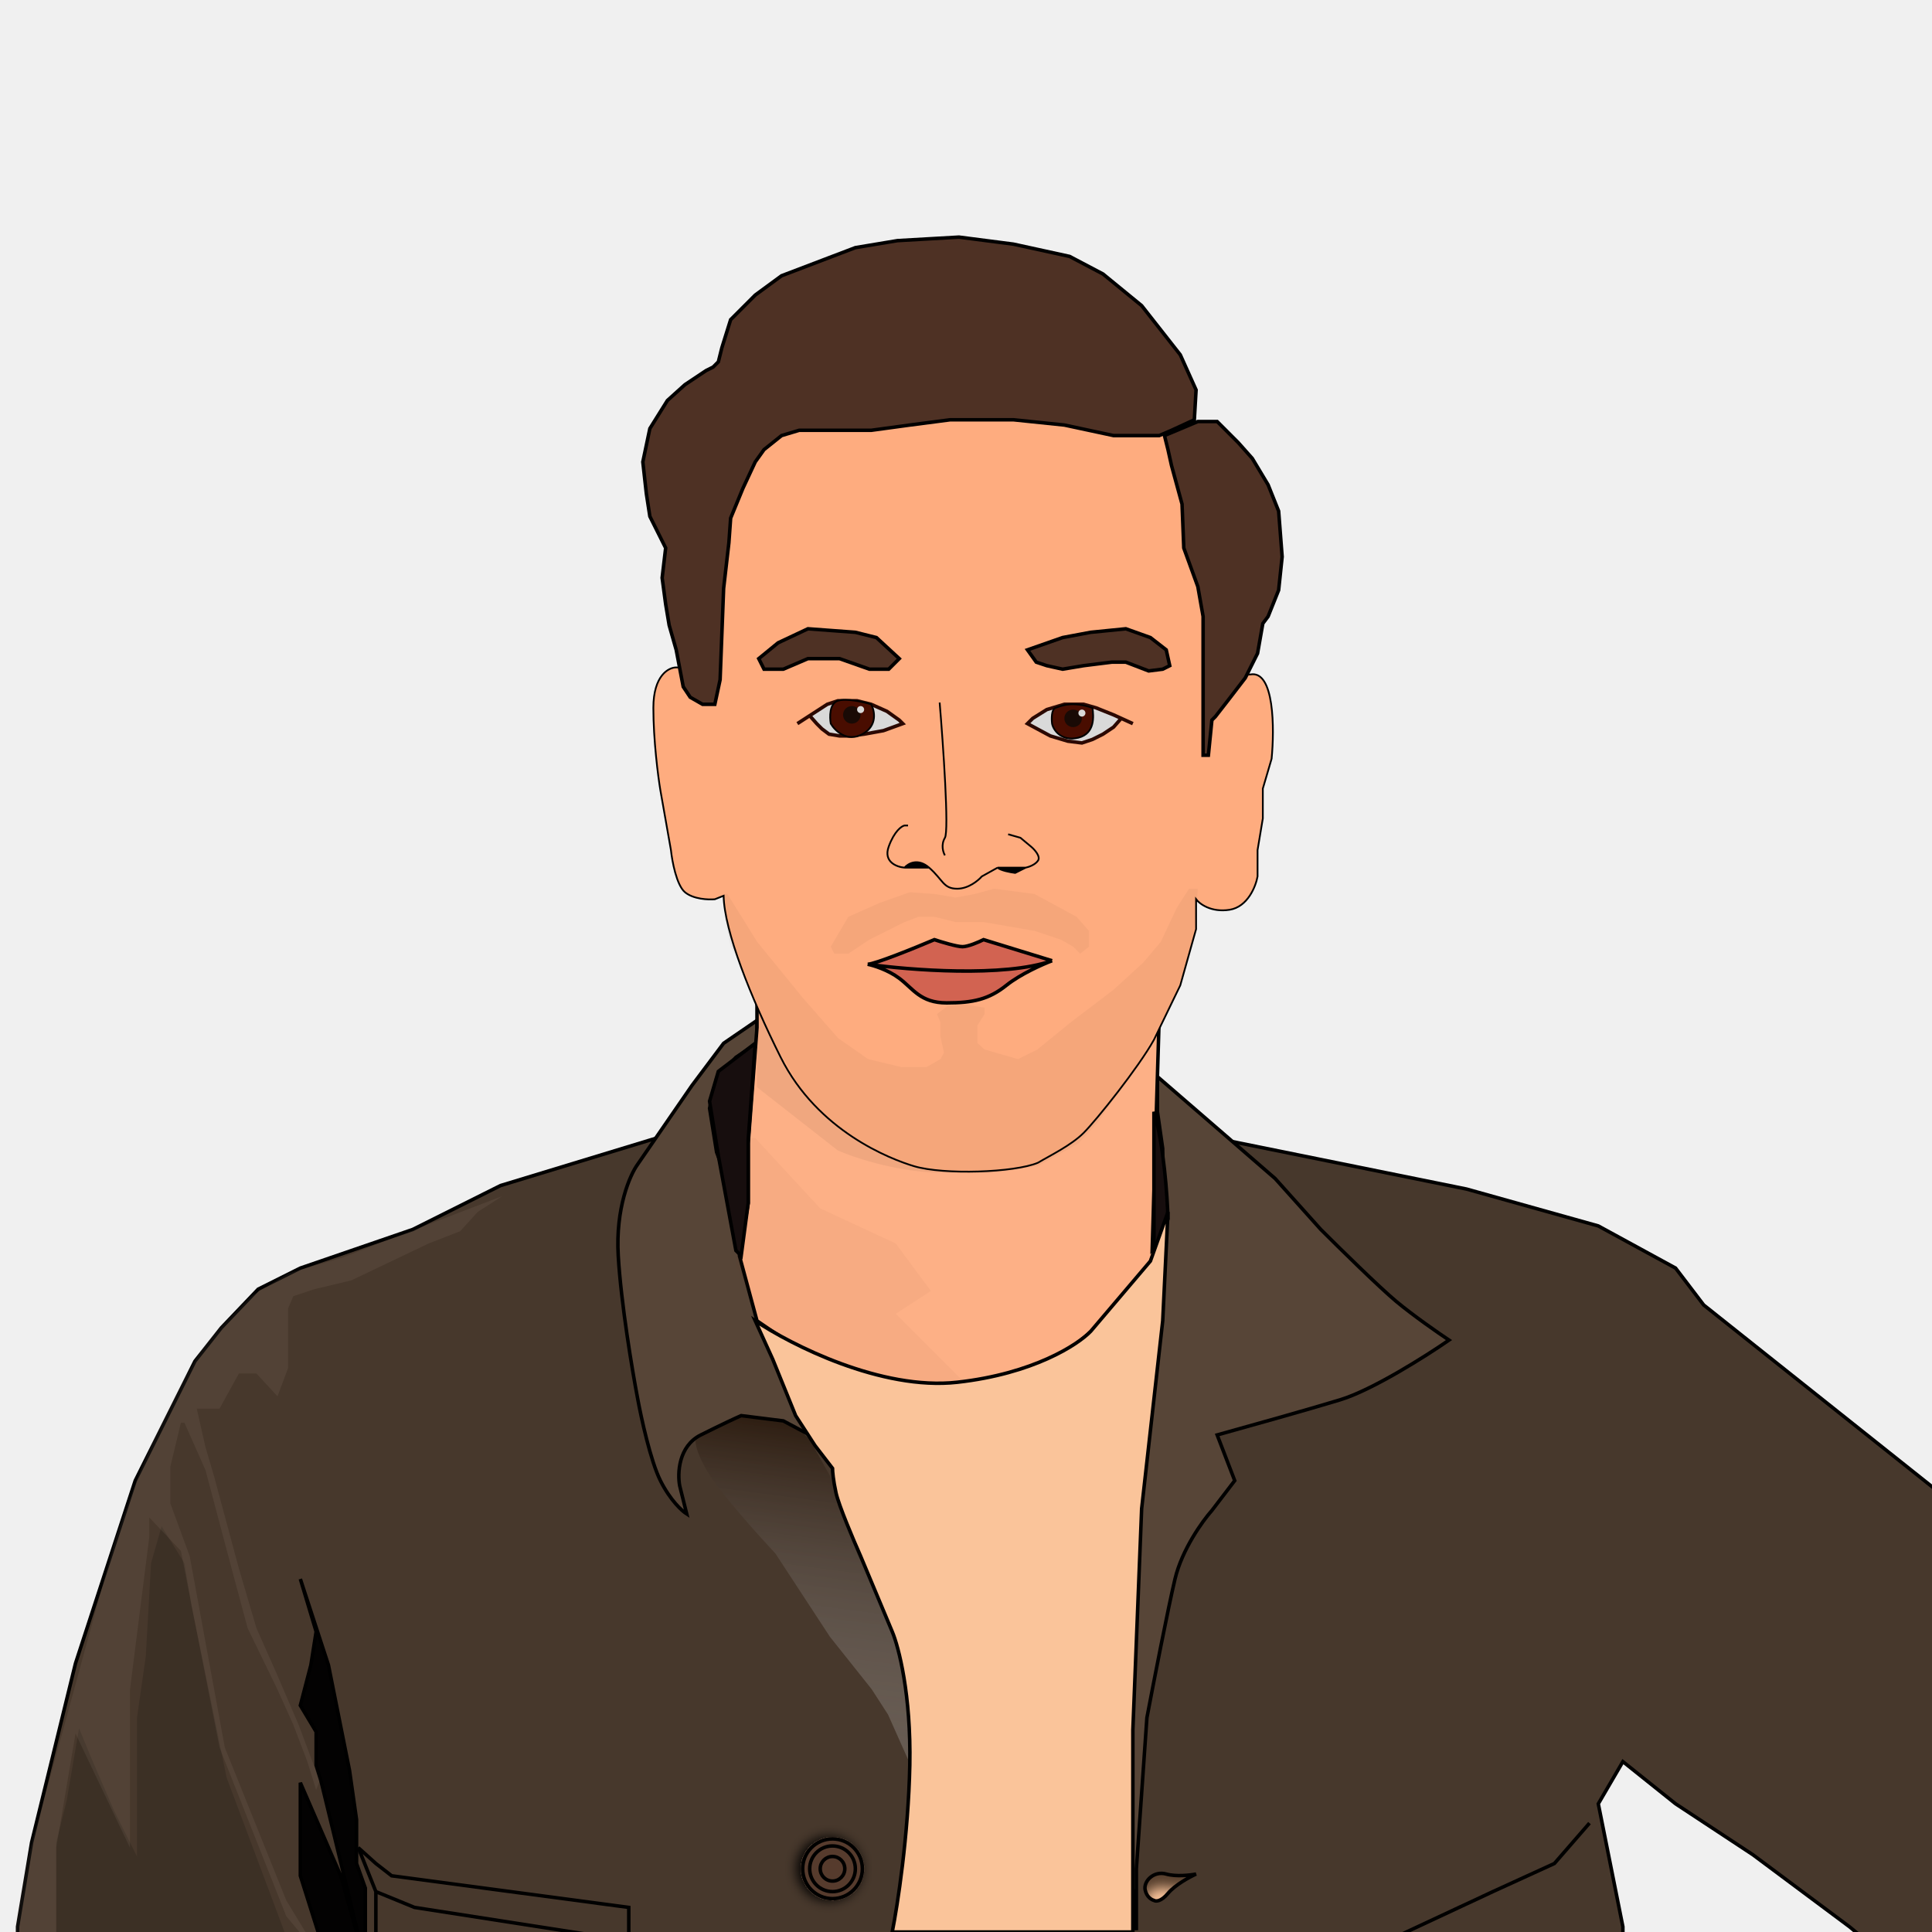
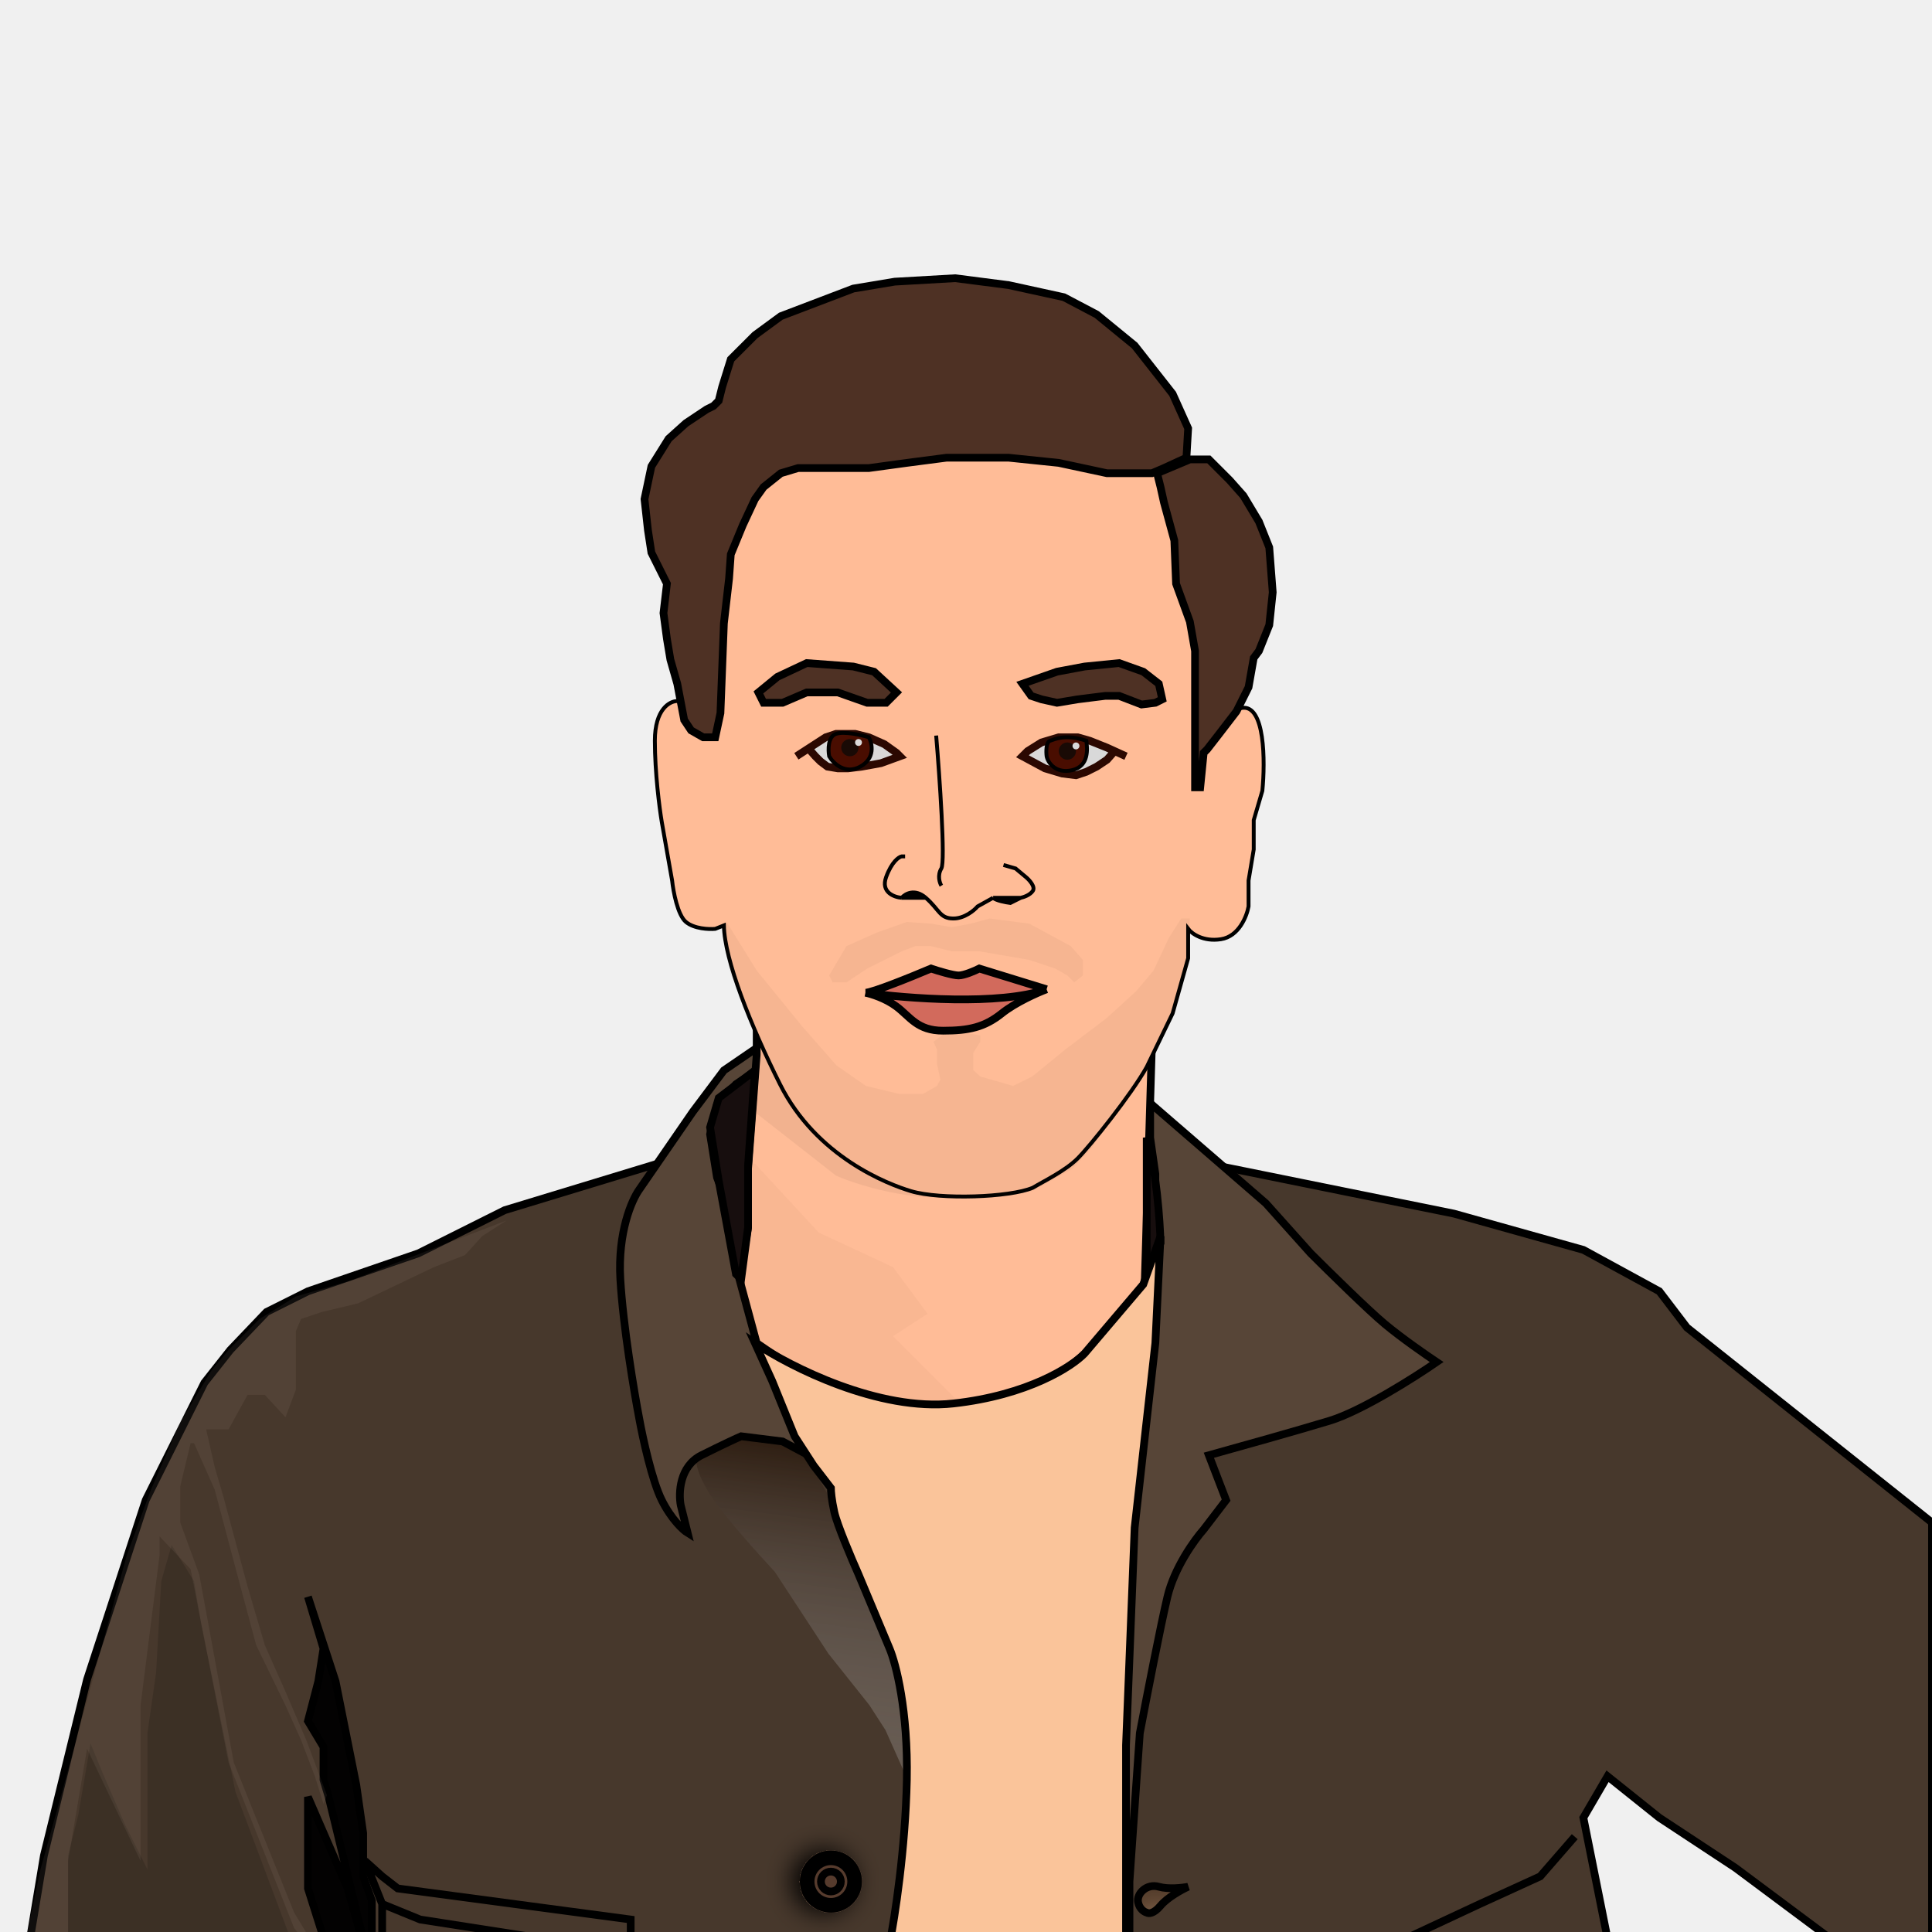
- <svg xmlns="http://www.w3.org/2000/svg" width="550" height="550" viewBox="0 0 550 550" fill="none">
+ <svg xmlns="http://www.w3.org/2000/svg" width="250" height="250" viewBox="0 0 250 250" fill="none">
  <g clip-path="url(#clip0_1_2)">
-     <path d="M417.5 338.5L341 323V333.5L337.5 375L319.5 433.5V548.5L326 573L462 558.5V548.5L455 513.5L462 501.5L477 513.5L499 528L526.5 548.5L556 573V428L485 371.5L477 361L455 349L417.5 338.5Z" fill="#47382C" stroke="black" />
-     <path d="M142.5 337.5L188.5 323.5V339.5L217 397L244 414L259.5 454.5L263.5 513.5L254.5 548.5V554L221 558H109.5H5V548.5L9 524.5L21.5 473.5L38.5 421.5L55.5 387.5L63 378L73.5 367L85.5 361L117.5 350L142.5 337.5Z" fill="#47382C" stroke="black" />
-     <path d="M395 552.5L425 538.5L442.5 530.5L452.5 519M107 538.5L118 543L179 552.5V543L111.5 534L107 530.5L102 526L107 538.5ZM107 538.5V552.5" stroke="black" />
-     <path d="M198.027 409.842V405.208L209.911 398L220.762 400.059L230.5 409.842L236.264 420.139L244 442.277L252.799 461L259 482.95V502L252.799 488.099L248.149 480.891L236.264 465.96L220.762 442.277C216.112 437.3 205.881 425.905 202.16 420.139C198.44 414.372 197.854 410.871 198.027 409.842Z" fill="url(#paint0_linear_1_2)" />
-     <path d="M206 297L215.5 290.5V297L209.5 301L204 307L202 315.5L204 328L209.5 342.5L221 377.5L234.5 408.5H230.5L223 404.5L211 403C209.833 403.5 205.9 405.3 199.5 408.5C193.1 411.7 192.833 419.5 193.5 423L195.5 431C194.167 430.167 190.8 427.1 188 421.5C185.2 415.9 182.5 403.5 181.5 398C180 390.167 176.8 371.1 176 357.5C175.2 343.9 179.333 334.5 181.5 331.5L197 309L206 297Z" fill="#574537" stroke="black" />
-     <path d="M348 322.5L329.5 306.5V316.5L331 327V348.5L326.5 362.5L320 387.5L318.5 492.5L323.5 549.5V532L326.5 489C328.333 479.333 332.5 457.9 334.5 449.5C336.5 441.1 342.333 433 345 430L351.5 421.5L346.5 408.5C354.333 406.333 372.3 401.3 381.5 398.5C390.7 395.7 406 386 412.5 381.5C409.5 379.5 402.3 374.5 397.5 370.5C392.7 366.5 381.167 355.167 376 350L363 335.5L348 322.5Z" fill="#574537" stroke="black" />
-     <path d="M213 325.5L215.5 292.5V283L217.5 286L224.5 289.5L258 314.5L330 289.5L328 356C328.667 355.5 329.1 357.9 323.5 365.5C317.9 373.1 302 388.5 291.5 391C286.833 392.833 272.7 395.1 255.5 393.5C238.485 391.917 222.351 380.745 215.714 376.148L215.5 376L210.5 357.5L213 342.5V325.5Z" fill="#FDB086" stroke="black" />
-     <path d="M233.5 344L215 324H209.5V360.5L225 394H275L255 374L265 367.5L255 354L233.5 344Z" fill="#6C422B" fill-opacity="0.04" />
-     <path d="M209.5 356L204.5 329L202 313.5L204.5 305L215 297L213 324.5V342.5L211 357.5L209.5 356Z" fill="#170E0E" />
-     <path d="M328.5 357.5V316.5C331.3 325.7 332.333 340.667 332.5 347L328.5 357.5Z" fill="#170E0E" />
-     <path d="M209.5 356L204.5 329L202 313.5L204.5 305L215 297L213 324.5V342.5L211 357.5L209.5 356Z" stroke="black" />
-     <path d="M328.5 357.5V316.5C331.3 325.7 332.333 340.667 332.5 347L328.5 357.5Z" stroke="black" />
-     <path d="M272.5 393.5C250.9 395.9 225.167 382.833 215 376L220 387L226.5 403L232 411.5L237 418C237 418.833 237.2 421.4 238 425C238.8 428.6 243 438.5 245 443L254 464.5C255.833 468.833 259.4 482.5 259 502.5C258.6 522.5 255.5 542.5 254 550H322.5V548.5V492.5L325 429.5L331 376L332.5 345L327.5 359L310.5 379C306.833 382.833 294.1 391.1 272.5 393.5Z" fill="#FAC49A" stroke="black" />
-     <path d="M238.5 327.5L215.5 309.5V284.5L245 309.5C263.167 315.5 295.7 328.5 280.5 332.5C265.3 336.5 246.167 330.833 238.5 327.5Z" fill="#2E2018" fill-opacity="0.06" />
-     <path d="M186 201.5C186 192.3 190.333 190 192.5 190H196.5L198.5 182.5L206 129.5L223.5 114L272 106.5L331.5 109L350 162.5C349.167 172.833 349.2 193.2 356 192C362.8 190.8 362.833 207.5 362 216L359.5 224.5V233L358 242V249.5C357.5 252.333 355.2 258.2 350 259C344.8 259.8 341.5 257.333 340.5 256V264.5L336 280.5L328.5 296C324.167 303.833 312.1 318.9 308.5 322.5C304.9 326.1 298.833 329 295.5 331C288.833 333.833 268.66 334.5 260.251 332C253.5 329.993 232.763 322.024 222.251 301C213.751 284 206.167 265 206 255L203.5 256C201.667 256.167 197.4 256 195 254C192.6 252 191.333 245.167 191 242L188 225C187.333 221 186 210.7 186 201.5Z" fill="#FEAC7F" stroke="black" stroke-width="0.5" />
-     <path d="M206 167.5L205 193.5L203.5 200.5H200L196.5 198.5L194.5 195.5L192.5 185L190.5 178L189.5 172L188.5 164.5L189.5 156L188 153L185 147L184 140.5L183 131.5L185 122L190 114L195 109.5L201 105.5L203 104.5L204.5 103L205.5 99L208 91L215 84L222.5 78.5L243.5 70.5L255.5 68.5L273 67.5L288.5 69.5L304.5 73L314 78L325 87L336 101L340.5 111L340 119.5L333.5 122.5L330 124H317L303 121L288.5 119.5H270.5L259 121L248 122.5H240H227.5L222.5 124L217.5 128L215 131.5L211.5 139L208 147.5L207.5 154.5L206 167.5Z" fill="#4E3124" />
-     <path d="M346.5 120H341L331.5 124L332.5 128L333.5 132.5L336.5 143.5L337 156L341 167L342.5 175.5V192.5V215H344L345 205L346 204L349.5 199.5L354.5 193L358 186L359.5 177.5L361 175.5L364 168L365 158.5L364 145.5L361 138L356.5 130.5L352.5 126L346.5 120Z" fill="#4E3124" />
-     <path d="M206 167.5L205 193.5L203.5 200.5H200L196.5 198.5L194.5 195.5L192.5 185L190.5 178L189.5 172L188.5 164.5L189.5 156L188 153L185 147L184 140.5L183 131.5L185 122L190 114L195 109.5L201 105.5L203 104.5L204.5 103L205.5 99L208 91L215 84L222.5 78.5L243.5 70.5L255.5 68.5L273 67.5L288.5 69.5L304.5 73L314 78L325 87L336 101L340.5 111L340 119.5L333.5 122.5L330 124H317L303 121L288.5 119.5H270.5L259 121L248 122.5H240H227.5L222.5 124L217.5 128L215 131.5L211.5 139L208 147.5L207.5 154.5L206 167.5Z" stroke="black" />
-     <path d="M346.5 120H341L331.5 124L332.5 128L333.5 132.5L336.5 143.5L337 156L341 167L342.5 175.5V192.5V215H344L345 205L346 204L349.5 199.5L354.5 193L358 186L359.5 177.5L361 175.5L364 168L365 158.5L364 145.5L361 138L356.5 130.5L352.5 126L346.5 120Z" stroke="black" />
-     <path d="M249.5 181.5L256 187.5L253 190.5H247.5L239 187.5H230L223 190.5H217.5L216 187.5L221.5 183L230 179L243.5 180L249.5 181.5Z" fill="#4E3124" />
-     <path d="M302.5 181.5L292.5 185L295 188.5L298 189.5L302.5 190.5L308.5 189.5L316.5 188.5H320.5L327 191L331 190.5L333 189.5L332 185L327.5 181.5L320.5 179L310.5 180L302.5 181.5Z" fill="#4E3124" />
-     <path d="M249.5 181.5L256 187.5L253 190.5H247.5L239 187.5H230L223 190.5H217.5L216 187.5L221.5 183L230 179L243.5 180L249.5 181.5Z" stroke="black" />
-     <path d="M302.5 181.5L292.5 185L295 188.5L298 189.5L302.5 190.5L308.5 189.5L316.5 188.5H320.5L327 191L331 190.5L333 189.5L332 185L327.5 181.5L320.5 179L310.5 180L302.5 181.5Z" stroke="black" />
-     <path d="M238.5 199.5L235.5 200.5L230.5 203.735L232.5 206L234 207.5L236 209L239 209.5H242L246 209L251.5 208L257 206L256 205L252.5 202.5L248 200.5L244 199.5H238.5Z" fill="#D9D9D9" />
-     <path d="M312 201.5L317 203.5L319.2 204.5L317 207L314 209L311 210.5L308 211.5L304 211L299 209.5L292.5 206L294 204.5L298 202L303 200.5H308.5L312 201.5Z" fill="#D9D9D9" />
-     <path d="M227 206L230.5 203.735M230.5 203.735L235.5 200.5L238.5 199.5H244L248 200.5L252.5 202.5L256 205L257 206L251.5 208L246 209L242 209.5H239L236 209L234 207.5L232.5 206L230.5 203.735ZM322.5 206L319.2 204.5M319.2 204.5L317 203.5L312 201.5L308.5 200.5H303L298 202L294 204.5L292.5 206L299 209.5L304 211L308 211.5L311 210.5L314 209L317 207L319.2 204.5Z" stroke="#2B0801" />
-     <path d="M245.5 209C249.9 206.6 249 202.333 248 200.5C245.833 199.833 240.9 198.7 238.5 199.5C236.1 200.3 236.167 204.167 236.5 206C237.667 208 241.1 211.4 245.5 209Z" fill="#490D00" />
-     <path d="M307 210C311.8 208.8 311.333 203.833 311 201.5C305 199.5 302 201 300.5 201.5C299.3 201.9 299.333 204.667 299.5 206C299.833 207.833 302.2 211.2 307 210Z" fill="#490D00" />
-     <path d="M245.5 209C249.9 206.6 249 202.333 248 200.5C245.833 199.833 240.9 198.7 238.5 199.5C236.1 200.3 236.167 204.167 236.5 206C237.667 208 241.1 211.4 245.5 209Z" stroke="black" stroke-width="0.5" />
-     <path d="M307 210C311.8 208.8 311.333 203.833 311 201.5C305 199.5 302 201 300.5 201.5C299.3 201.9 299.333 204.667 299.5 206C299.833 207.833 302.2 211.2 307 210Z" stroke="black" stroke-width="0.5" />
-     <circle cx="242.5" cy="203.5" r="2.5" fill="#190A05" />
-     <circle cx="305.5" cy="204.5" r="2.5" fill="#190A05" />
-     <circle cx="245" cy="202" r="1" fill="#D9D9D9" />
-     <circle cx="308" cy="203" r="1" fill="#D9D9D9" />
-     <path d="M257.5 247C258.5 245.833 261.3 244.2 264.5 247C268.5 250.5 268.5 253 272.5 253C275.7 253 278.5 250.667 279.5 249.5L284 247H289H292L289 248.5C287.667 248.333 284.8 247.8 284 247L279.5 249.5C278.5 250.667 275.7 253 272.5 253C268.5 253 268.5 250.5 264.5 247H257.5Z" fill="black" />
-     <path d="M257.5 247C258.5 245.833 261.3 244.2 264.5 247M257.5 247C259.333 247 263.3 247 264.5 247M257.5 247C255.333 246.833 251.4 245.4 253 241C254.6 236.6 256.667 235.167 257.5 235H258.5M264.5 247C268.5 250.5 268.5 253 272.5 253C275.7 253 278.5 250.667 279.5 249.5L284 247M284 247H289H292M284 247C284.8 247.8 287.667 248.333 289 248.5L292 247M292 247C292.833 246.833 294.7 246.2 295.5 245C296.3 243.8 294.5 241.833 293.5 241L290.5 238.5L287 237.5M267.5 200C268.5 212 270.2 236.5 269 238.5C267.8 240.5 268.5 242.667 269 243.5" stroke="black" stroke-width="0.5" />
-     <path d="M256 278.5C252.8 276.1 248.667 274.833 247 274.5C249 274.5 260.5 269.833 266 267.5C268 268.167 272.4 269.5 274 269.5C275.6 269.5 278.667 268.167 280 267.5L286.5 269.5L299.5 273.5C296.833 274.5 290.5 277.3 286.5 280.5C281.5 284.5 277 285.5 269.5 285.5C262 285.5 260 281.5 256 278.5Z" fill="#AA2329" fill-opacity="0.53" />
-     <path d="M247 274.5C248.667 274.833 252.8 276.1 256 278.5C260 281.5 262 285.5 269.5 285.5C277 285.5 281.5 284.5 286.5 280.5C290.5 277.3 296.833 274.5 299.5 273.5M247 274.5C249 274.5 260.5 269.833 266 267.5C268 268.167 272.4 269.5 274 269.5C275.6 269.5 278.667 268.167 280 267.5L286.5 269.5L299.5 273.5M247 274.5C258.833 276.167 285.9 278.3 299.5 273.5" stroke="black" />
-     <path d="M272 262.5L266 261H261.5L257.5 262.5L252.5 265L247.5 267.5L241.5 271.5H237.5L236.5 269.5L241.5 261L250.5 257L259 254L266 254.5L272 255.5L277.5 254.5L283 253L294.5 254.5L306.5 261L310 265V269.5L307.5 271.5L305.5 269.5L302 267.5L294.5 265L280 262.5H276H272Z" fill="#4E3124" fill-opacity="0.05" />
-     <path d="M215.535 268.102L207.004 254.373L206 254.831L206.502 262.153L208.007 269.475L211 274.508L214 281.831L219.55 295.559L224.569 303.797L228.584 311L235 317.5L245 325.5L254.178 329.881L262.208 332.627L272.747 334H282.5L295.331 332L307 325.5L312.5 319.5L323.5 303.797L333 286.407L337.989 274.508L339.996 263.983L341 253H338.491L334.978 258.492L330.461 268.102L325.442 274.051L316.911 281.831L304.866 290.983L295.331 298.763L289.81 301.508L280.275 298.763L278.268 296.932V291.898L280.275 288.695V286.864L274.755 285.949L269.736 286.407L266.725 288.695L267.729 290.983V295.102L268.732 299.678L267.729 301.508L263.714 303.797H256.688L247.152 301.508L238.621 295.559L228.584 284.119L215.535 268.102Z" fill="#4E3124" fill-opacity="0.05" />
+     <path d="M188.138 157.043L153.969 150.12V154.81L152.406 173.346L144.366 199.476V250.841L147.269 261.784L208.014 255.307V250.841L204.888 235.208L208.014 229.848L214.714 235.208L224.541 241.684L236.824 250.841L250 261.784V197.019L218.288 171.783L214.714 167.093L204.888 161.733L188.138 157.043Z" fill="#47382C" stroke="black" />
+     <path d="M65.308 156.597L85.854 150.344V157.49L98.584 183.173L110.644 190.766L117.567 208.855L119.354 235.208L115.334 250.841V253.297L100.371 255.084H50.569H3.893V250.841L5.68 240.121L11.263 217.342L18.856 194.116L26.449 178.929L29.799 174.686L34.489 169.773L39.849 167.093L54.142 162.18L65.308 156.597Z" fill="#47382C" stroke="black" />
+     <path d="M178.089 252.627L191.488 246.374L199.305 242.801L203.771 237.665M49.452 246.374L54.365 248.384L81.611 252.627V248.384L51.462 244.364L49.452 242.801L47.219 240.791L49.452 246.374ZM49.452 246.374V252.627" stroke="black" />
+     <path d="M90.109 188.908V186.839L95.418 183.619L100.265 184.539L104.614 188.908L107.189 193.508L110.644 203.396L114.574 211.759L117.344 221.563V230.071L114.574 223.862L112.497 220.643L107.189 213.974L100.265 203.396C98.187 201.173 93.618 196.083 91.956 193.508C90.294 190.932 90.033 189.368 90.109 188.908Z" fill="url(#paint0_linear_1_2)" />
+     <path d="M93.671 138.507L97.914 135.604V138.507L95.234 140.294L92.778 142.974L91.884 146.77L92.778 152.354L95.234 158.83L100.371 174.463L106.401 188.309H104.614L101.264 186.523L95.904 185.853C95.383 186.076 93.626 186.88 90.768 188.309C87.909 189.739 87.79 193.222 88.088 194.786L88.981 198.359C88.385 197.987 86.882 196.617 85.631 194.116C84.38 191.614 83.174 186.076 82.728 183.619C82.058 180.121 80.629 171.604 80.271 165.53C79.914 159.455 81.76 155.257 82.728 153.917L89.651 143.867L93.671 138.507Z" fill="#574537" stroke="black" />
+     <path d="M157.096 149.897L148.833 142.75V147.217L149.503 151.907V161.51L147.493 167.763L144.59 178.929L143.92 225.828L146.153 251.288V243.471L147.493 224.265C148.312 219.947 150.173 210.374 151.066 206.622C151.959 202.87 154.565 199.252 155.756 197.912L158.659 194.116L156.426 188.309C159.925 187.341 167.95 185.093 172.059 183.843C176.168 182.592 183.002 178.259 185.905 176.25C184.565 175.356 181.349 173.123 179.205 171.336C177.061 169.55 171.91 164.488 169.602 162.18L163.796 155.703L157.096 149.897Z" fill="#574537" stroke="black" />
+     <path d="M96.797 151.237L97.914 136.497V132.254L98.807 133.594L101.934 135.157L116.897 146.324L149.056 135.157L148.163 164.86C148.461 164.637 148.654 165.708 146.153 169.103C143.652 172.498 136.55 179.376 131.86 180.493C129.775 181.312 123.463 182.324 115.78 181.609C108.181 180.902 100.974 175.912 98.01 173.859L97.914 173.793L95.681 165.53L96.797 158.83V151.237Z" fill="#FFBC97" stroke="black" />
+     <path d="M105.954 159.5L97.691 150.567H95.234V166.87L102.157 181.833H124.49L115.557 172.9L120.024 169.996L115.557 163.967L105.954 159.5Z" fill="#6C422B" fill-opacity="0.04" />
+     <path d="M95.234 164.86L93.001 152.8L91.884 145.877L93.001 142.08L97.691 138.507L96.797 150.79V158.83L95.904 165.53L95.234 164.86Z" fill="#170E0E" />
+     <path d="M148.386 165.53V147.217C149.637 151.326 150.098 158.011 150.173 160.84L148.386 165.53Z" fill="#170E0E" />
+     <path d="M95.234 164.86L93.001 152.8L91.884 145.877L93.001 142.08L97.691 138.507L96.797 150.79V158.83L95.904 165.53L95.234 164.86Z" stroke="black" />
+     <path d="M148.386 165.53V147.217C149.637 151.326 150.098 158.011 150.173 160.84L148.386 165.53Z" stroke="black" />
+     <path d="M123.373 181.609C113.726 182.681 102.232 176.845 97.691 173.793L99.924 178.706L102.827 185.853L105.284 189.649L107.517 192.552C107.517 192.925 107.607 194.071 107.964 195.679C108.321 197.287 110.197 201.709 111.09 203.719L115.11 213.322C115.929 215.257 117.522 221.362 117.344 230.295C117.165 239.228 115.78 248.161 115.11 251.511H145.706V250.841V225.828L146.823 197.689L149.503 173.793L150.173 159.947L147.939 166.2L140.346 175.133C138.709 176.845 133.021 180.537 123.373 181.609Z" fill="#FAC49A" stroke="black" />
+     <path d="M108.187 152.13L97.914 144.09V132.924L111.09 144.09C119.205 146.77 133.736 152.577 126.947 154.363C120.157 156.15 111.612 153.619 108.187 152.13Z" fill="#2E2018" fill-opacity="0.06" />
+     <path d="M84.738 95.852C84.738 91.743 86.673 90.715 87.641 90.715H89.428L90.321 87.365L93.671 63.693L101.487 56.769L123.15 53.419L149.726 54.536L157.989 78.432C157.617 83.048 157.632 92.144 160.669 91.609C163.706 91.073 163.721 98.532 163.349 102.328L162.232 106.125V109.921L161.562 113.941V117.291C161.339 118.557 160.312 121.177 157.989 121.534C155.667 121.892 154.193 120.79 153.746 120.194V123.991L151.736 131.137L148.386 138.061C146.451 141.559 141.061 148.289 139.453 149.897C137.845 151.505 135.135 152.8 133.646 153.693C130.669 154.959 121.658 155.257 117.902 154.14C114.887 153.244 105.625 149.684 100.929 140.294C97.133 132.701 93.745 124.214 93.671 119.748L92.554 120.194C91.735 120.269 89.83 120.194 88.758 119.301C87.686 118.408 87.12 115.356 86.971 113.941L85.631 106.348C85.333 104.561 84.738 99.961 84.738 95.852Z" fill="#FFBC97" stroke="black" stroke-width="0.5" />
+     <path d="M93.671 80.665L93.224 92.278L92.554 95.405H90.991L89.428 94.512L88.534 93.172L87.641 88.482L86.748 85.355L86.301 82.675L85.854 79.326L86.301 75.529L85.631 74.189L84.291 71.509L83.844 68.606L83.398 64.586L84.291 60.343L86.524 56.769L88.758 54.76L91.438 52.973L92.331 52.526L93.001 51.856L93.448 50.07L94.564 46.496L97.691 43.37L101.041 40.913L110.42 37.34L115.78 36.447L123.597 36L130.52 36.893L137.666 38.457L141.91 40.69L146.823 44.71L151.736 50.963L153.746 55.429L153.523 59.226L150.619 60.566L149.056 61.236H143.25L136.996 59.896L130.52 59.226H122.48L117.344 59.896L112.43 60.566H108.857H103.274L101.041 61.236L98.807 63.023L97.691 64.586L96.127 67.936L94.564 71.732L94.341 74.859L93.671 80.665Z" fill="#4E3124" />
+     <path d="M156.426 59.449H153.969L149.726 61.236L150.173 63.023L150.619 65.032L151.959 69.946L152.183 75.529L153.969 80.442L154.639 84.239V91.832V101.882H155.309L155.756 97.415L156.203 96.968L157.766 94.958L159.999 92.055L161.562 88.929L162.232 85.132L162.902 84.239L164.242 80.889L164.689 76.646L164.242 70.839L162.902 67.489L160.892 64.139L159.106 62.129L156.426 59.449Z" fill="#4E3124" />
+     <path d="M93.671 80.665L93.224 92.278L92.554 95.405H90.991L89.428 94.512L88.534 93.172L87.641 88.482L86.748 85.355L86.301 82.675L85.854 79.326L86.301 75.529L85.631 74.189L84.291 71.509L83.844 68.606L83.398 64.586L84.291 60.343L86.524 56.769L88.758 54.76L91.438 52.973L92.331 52.526L93.001 51.856L93.448 50.07L94.564 46.496L97.691 43.37L101.041 40.913L110.42 37.34L115.78 36.447L123.597 36L130.52 36.893L137.666 38.457L141.91 40.69L146.823 44.71L151.736 50.963L153.746 55.429L153.523 59.226L150.619 60.566L149.056 61.236H143.25L136.996 59.896L130.52 59.226H122.48L117.344 59.896L112.43 60.566H108.857H103.274L101.041 61.236L98.807 63.023L97.691 64.586L96.127 67.936L94.564 71.732L94.341 74.859L93.671 80.665Z" stroke="black" />
+     <path d="M156.426 59.449H153.969L149.726 61.236L150.173 63.023L150.619 65.032L151.959 69.946L152.183 75.529L153.969 80.442L154.639 84.239V91.832V101.882H155.309L155.756 97.415L156.203 96.968L157.766 94.958L159.999 92.055L161.562 88.929L162.232 85.132L162.902 84.239L164.242 80.889L164.689 76.646L164.242 70.839L162.902 67.489L160.892 64.139L159.106 62.129L156.426 59.449Z" stroke="black" />
+     <path d="M113.1 86.919L116.004 89.599L114.664 90.939H112.207L108.41 89.599H104.391L101.264 90.939H98.807L98.137 89.599L100.594 87.589L104.391 85.802L110.42 86.249L113.1 86.919Z" fill="#4E3124" />
+     <path d="M136.773 86.919L132.307 88.482L133.423 90.045L134.763 90.492L136.773 90.939L139.453 90.492L143.026 90.045H144.813L147.716 91.162L149.503 90.939L150.396 90.492L149.949 88.482L147.939 86.919L144.813 85.802L140.346 86.249L136.773 86.919Z" fill="#4E3124" />
+     <path d="M113.1 86.919L116.004 89.599L114.664 90.939H112.207L108.41 89.599H104.391L101.264 90.939H98.807L98.137 89.599L100.594 87.589L104.391 85.802L110.42 86.249L113.1 86.919Z" stroke="black" />
+     <path d="M136.773 86.919L132.307 88.482L133.423 90.045L134.763 90.492L136.773 90.939L139.453 90.492L143.026 90.045H144.813L147.716 91.162L149.503 90.939L150.396 90.492L149.949 88.482L147.939 86.919L144.813 85.802L140.346 86.249L136.773 86.919Z" stroke="black" />
+     <path d="M108.187 94.958L106.847 95.405L104.614 96.85L105.507 97.862L106.177 98.532L107.071 99.202L108.41 99.425H109.75L111.537 99.202L113.994 98.755L116.45 97.862L116.004 97.415L114.44 96.298L112.43 95.405L110.644 94.958H108.187Z" fill="#D9D9D9" />
+     <path d="M141.016 95.852L143.25 96.745L144.232 97.192L143.25 98.308L141.91 99.202L140.57 99.872L139.23 100.318L137.443 100.095L135.21 99.425L132.307 97.862L132.976 97.192L134.763 96.075L136.996 95.405H139.453L141.016 95.852Z" fill="#D9D9D9" />
+     <path d="M103.051 97.862L104.614 96.85M104.614 96.85L106.847 95.405L108.187 94.958H110.644L112.43 95.405L114.44 96.298L116.004 97.415L116.45 97.862L113.994 98.755L111.537 99.202L109.75 99.425H108.41L107.071 99.202L106.177 98.532L105.507 97.862L104.614 96.85ZM145.706 97.862L144.232 97.192M144.232 97.192L143.25 96.745L141.016 95.852L139.453 95.405H136.996L134.763 96.075L132.976 97.192L132.307 97.862L135.21 99.425L137.443 100.095L139.23 100.318L140.57 99.872L141.91 99.202L143.25 98.308L144.232 97.192Z" stroke="#2B0801" />
+     <path d="M111.314 99.202C113.279 98.13 112.877 96.224 112.43 95.405C111.463 95.107 109.259 94.601 108.187 94.958C107.115 95.316 107.145 97.043 107.294 97.862C107.815 98.755 109.348 100.274 111.314 99.202Z" fill="#490D00" />
+     <path d="M138.783 99.648C140.927 99.112 140.719 96.894 140.57 95.852C137.89 94.958 136.55 95.628 135.88 95.852C135.344 96.03 135.359 97.266 135.433 97.862C135.582 98.68 136.639 100.184 138.783 99.648Z" fill="#490D00" />
+     <path d="M111.314 99.202C113.279 98.13 112.877 96.224 112.43 95.405C111.463 95.107 109.259 94.601 108.187 94.958C107.115 95.316 107.145 97.043 107.294 97.862C107.815 98.755 109.348 100.274 111.314 99.202Z" stroke="black" stroke-width="0.5" />
+     <path d="M138.783 99.648C140.927 99.112 140.719 96.894 140.57 95.852C137.89 94.958 136.55 95.628 135.88 95.852C135.344 96.03 135.359 97.266 135.433 97.862C135.582 98.68 136.639 100.184 138.783 99.648Z" stroke="black" stroke-width="0.5" />
+     <circle cx="109.974" cy="96.745" r="1.117" fill="#190A05" />
+     <circle cx="138.113" cy="97.192" r="1.117" fill="#190A05" />
+     <circle cx="111.09" cy="96.075" r="0.447" fill="#D9D9D9" />
+     <circle cx="139.23" cy="96.522" r="0.447" fill="#D9D9D9" />
+     <path d="M116.674 116.175C117.12 115.653 118.371 114.924 119.8 116.175C121.587 117.738 121.587 118.854 123.373 118.854C124.803 118.854 126.053 117.812 126.5 117.291L128.51 116.175H130.743H132.083L130.743 116.844C130.148 116.77 128.867 116.532 128.51 116.175L126.5 117.291C126.053 117.812 124.803 118.854 123.373 118.854C121.587 118.854 121.587 117.738 119.8 116.175H116.674Z" fill="black" />
+     <path d="M116.674 116.175C117.12 115.653 118.371 114.924 119.8 116.175M116.674 116.175C117.492 116.175 119.264 116.175 119.8 116.175M116.674 116.175C115.706 116.1 113.949 115.46 114.664 113.495C115.378 111.529 116.301 110.889 116.674 110.815H117.12M119.8 116.175C121.587 117.738 121.587 118.854 123.373 118.854C124.803 118.854 126.053 117.812 126.5 117.291L128.51 116.175M128.51 116.175H130.743H132.083M128.51 116.175C128.867 116.532 130.148 116.77 130.743 116.844L132.083 116.175M132.083 116.175C132.455 116.1 133.289 115.817 133.646 115.281C134.004 114.745 133.2 113.867 132.753 113.495L131.413 112.378L129.85 111.931M121.14 95.182C121.587 100.542 122.346 111.485 121.81 112.378C121.274 113.271 121.587 114.239 121.81 114.611" stroke="black" stroke-width="0.5" />
+     <path d="M116.004 130.244C114.574 129.172 112.728 128.606 111.984 128.458C112.877 128.458 118.014 126.373 120.47 125.331C121.363 125.629 123.329 126.224 124.043 126.224C124.758 126.224 126.128 125.629 126.723 125.331L129.627 126.224L135.433 128.011C134.242 128.458 131.413 129.708 129.627 131.137C127.393 132.924 125.383 133.371 122.033 133.371C118.684 133.371 117.79 131.584 116.004 130.244Z" fill="#AA2329" fill-opacity="0.53" />
+     <path d="M111.984 128.458C112.728 128.606 114.574 129.172 116.004 130.244C117.79 131.584 118.684 133.371 122.033 133.371C125.383 133.371 127.393 132.924 129.627 131.137C131.413 129.708 134.242 128.458 135.433 128.011M111.984 128.458C112.877 128.458 118.014 126.373 120.47 125.331C121.363 125.629 123.329 126.224 124.043 126.224C124.758 126.224 126.128 125.629 126.723 125.331L129.627 126.224L135.433 128.011M111.984 128.458C117.269 129.202 129.359 130.155 135.433 128.011" stroke="black" />
+     <path d="M123.15 123.098L120.47 122.428H118.46L116.674 123.098L114.44 124.214L112.207 125.331L109.527 127.118H107.741L107.294 126.224L109.527 122.428L113.547 120.641L117.344 119.301L120.47 119.524L123.15 119.971L125.607 119.524L128.063 118.854L133.2 119.524L138.56 122.428L140.123 124.214V126.224L139.006 127.118L138.113 126.224L136.55 125.331L133.2 124.214L126.723 123.098H124.937H123.15Z" fill="#4E3124" fill-opacity="0.05" />
+     <path d="M97.93 125.6L94.119 119.468L93.671 119.672L93.895 122.942L94.567 126.213L95.904 128.461L97.244 131.732L99.723 137.864L101.965 141.543L103.758 144.76L106.624 147.664L111.09 151.237L115.19 153.194L118.777 154.42L123.484 155.033H127.84L133.571 154.14L138.783 151.237L141.24 148.557L146.153 141.543L150.396 133.776L152.624 128.461L153.521 123.76L153.969 118.854H152.848L151.279 121.307L149.262 125.6L147.02 128.257L143.21 131.732L137.83 135.82L133.571 139.295L131.105 140.521L126.846 139.295L125.95 138.477V136.229L126.846 134.798V133.98L124.38 133.571L122.139 133.776L120.794 134.798L121.242 135.82V137.659L121.691 139.703L121.242 140.521L119.449 141.543H116.311L112.052 140.521L108.241 137.864L103.758 132.754L97.93 125.6Z" fill="#4E3124" fill-opacity="0.05" />
    <g filter="url(#filter0_i_1_2)">
-       <path d="M332 533.5C334.8 534.3 338.833 533.833 340.5 533.5C338.667 534.333 334.5 536.6 332.5 539C330.5 541.4 329 541.333 328.5 541C327.833 540.833 326.4 540 326 538C325.5 535.5 328.5 532.5 332 533.5Z" fill="#FAC49A" />
+       <path d="M149.949 244.141C151.2 244.498 153.002 244.29 153.746 244.141C152.927 244.513 151.066 245.526 150.173 246.598C149.279 247.67 148.609 247.64 148.386 247.491C148.088 247.417 147.448 247.044 147.269 246.151C147.046 245.034 148.386 243.694 149.949 244.141Z" fill="#FAC49A" />
    </g>
-     <path d="M332 533.5C334.8 534.3 338.833 533.833 340.5 533.5C338.667 534.333 334.5 536.6 332.5 539C330.5 541.4 329 541.333 328.5 541C327.833 540.833 326.4 540 326 538C325.5 535.5 328.5 532.5 332 533.5Z" stroke="black" />
+     <path d="M149.949 244.141C151.2 244.498 153.002 244.29 153.746 244.141C152.927 244.513 151.066 245.526 150.173 246.598C149.279 247.67 148.609 247.64 148.386 247.491C148.088 247.417 147.448 247.044 147.269 246.151C147.046 245.034 148.386 243.694 149.949 244.141Z" stroke="black" />
    <g filter="url(#filter1_d_1_2)">
-       <circle cx="237" cy="532" r="9" fill="#563B2D" />
-       <circle cx="237" cy="532" r="8.5" stroke="black" />
+       <circle cx="107.517" cy="243.471" r="4.02" fill="#563B2D" />
+       <circle cx="107.517" cy="243.471" r="3.52" stroke="black" />
    </g>
-     <circle cx="237" cy="532" r="6.5" stroke="black" />
-     <circle cx="237" cy="532" r="3.5" stroke="black" />
-     <path d="M91.5 553L85.5 534V507.5L97 534L104 559L91.5 507.5L90 502.5V493L85.5 485.5L88.5 474L90 464.5L85.5 449.5L93.5 474L99.5 504L101.5 518V524.5V530.5L104 537.5V559L91.5 553Z" fill="#030202" />
-     <path d="M104 559L97 534L85.5 507.5V534L91.5 553L104 559ZM104 559L91.5 507.5L90 502.5V493L85.5 485.5L88.5 474L90 464.5L85.5 449.5L93.5 474L99.5 504L101.5 518V524.5V530.5L104 537.5V559Z" stroke="black" />
-     <path d="M64.5 506L82.5 554H16V545.5V524.5L19 512.5L22.5 492L26 500.5L32.5 515.5L39 528.5V518V506V489L41.5 471.5L43 445L46 434.5L52.5 445L54.5 457L64.5 506Z" fill="black" fill-opacity="0.15" />
-     <path d="M16 526V552.5H3L8 528.5L14 507L21.5 479.5L33 437.5L40 418.5L48.5 399L57.5 384L62.5 378L71.5 369L82 362.5L97.5 358L119.5 349.5L143 340.5L136 345L131 350.5L122 354L100 364.5L89.5 367L83.5 369L82 372.5V384V389.5L79 397.5L73 391H68L62.5 401H56L58.5 412L61 420.5L68 446.5L73 463.5L79 477L85 491L91 507L90 509.5L87.5 501.5L83.5 491L79 481L70.5 463.5L65 443L58.5 418.5L52.5 405H51.5L48.5 417.5V428L54 443L64 497.5L81.5 541L91.5 557.5L81.5 545.5L62.5 497.5L51.5 441.5L42.5 432V437.5L37 481V526L21.5 493.5L16 526Z" fill="#F0CEBC" fill-opacity="0.07" />
+     <circle cx="107.517" cy="243.471" r="2.627" stroke="black" />
+     <circle cx="107.517" cy="243.471" r="1.287" stroke="black" />
+     <path d="M42.529 252.851L39.849 244.364V232.528L44.986 244.364L48.112 255.531L42.529 232.528L41.859 230.295V226.052L39.849 222.702L41.189 217.565L41.859 213.322L39.849 206.622L43.422 217.565L46.102 230.965L46.995 237.218V240.121V242.801L48.112 245.928V255.531L42.529 252.851Z" fill="#030202" />
+     <path d="M48.112 255.531L44.986 244.364L39.849 232.528V244.364L42.529 252.851L48.112 255.531ZM48.112 255.531L42.529 232.528L41.859 230.295V226.052L39.849 222.702L41.189 217.565L41.859 213.322L39.849 206.622L43.422 217.565L46.102 230.965L46.995 237.218V240.121V242.801L48.112 245.928V255.531Z" stroke="black" />
+     <path d="M30.469 231.858L38.509 253.297H8.806V249.501V240.121L10.146 234.761L11.71 225.605L13.273 229.401L16.176 236.101L19.079 241.908V237.218V231.858V224.265L20.196 216.448L20.866 204.612L22.206 199.922L25.109 204.612L26.003 209.972L30.469 231.858Z" fill="black" fill-opacity="0.15" />
+     <path d="M8.807 240.791V252.627H3L5.233 241.908L7.913 232.305L11.263 220.022L16.4 201.262L19.526 192.776L23.323 184.066L27.343 177.366L29.576 174.686L33.596 170.666L38.286 167.763L45.209 165.753L55.035 161.957L65.532 157.937L62.405 159.947L60.172 162.403L56.152 163.967L46.325 168.656L41.636 169.773L38.956 170.666L38.286 172.23V177.366V179.823L36.946 183.396L34.266 180.493H32.033L29.576 184.959H26.673L27.789 189.873L28.906 193.669L32.033 205.282L34.266 212.875L36.946 218.905L39.626 225.158L42.306 232.305L41.859 233.421L40.742 229.848L38.956 225.158L36.946 220.692L33.149 212.875L30.693 203.719L27.789 192.776L25.109 186.746H24.663L23.323 192.329V197.019L25.779 203.719L30.246 228.061L38.062 247.491L42.529 254.861L38.062 249.501L29.576 228.061L24.663 203.049L20.643 198.806V201.262L18.186 220.692V240.791L11.263 226.275L8.807 240.791Z" fill="#F0CEBC" fill-opacity="0.07" />
  </g>
  <defs>
-     <filter id="filter0_i_1_2" x="325.445" y="532.802" width="15.262" height="12.372" filterUnits="userSpaceOnUse" color-interpolation-filters="sRGB">
+     <filter id="filter0_i_1_2" x="146.745" y="243.553" width="7.208" height="8.019" filterUnits="userSpaceOnUse" color-interpolation-filters="sRGB">
      <feFlood flood-opacity="0" result="BackgroundImageFix" />
      <feBlend mode="normal" in="SourceGraphic" in2="BackgroundImageFix" result="shape" />
      <feColorMatrix in="SourceAlpha" type="matrix" values="0 0 0 0 0 0 0 0 0 0 0 0 0 0 0 0 0 0 127 0" result="hardAlpha" />
      <feOffset dy="4" />
      <feGaussianBlur stdDeviation="1.75" />
      <feComposite in2="hardAlpha" operator="arithmetic" k2="-1" k3="1" />
      <feColorMatrix type="matrix" values="0 0 0 0 0.332 0 0 0 0 0.241 0 0 0 0 0.172 0 0 0 1 0" />
      <feBlend mode="normal" in2="shape" result="effect1_innerShadow_1_2" />
    </filter>
-     <filter id="filter1_d_1_2" x="223.7" y="519.7" width="24.6" height="24.6" filterUnits="userSpaceOnUse" color-interpolation-filters="sRGB">
+     <filter id="filter1_d_1_2" x="99.197" y="236.151" width="14.64" height="14.64" filterUnits="userSpaceOnUse" color-interpolation-filters="sRGB">
      <feFlood flood-opacity="0" result="BackgroundImageFix" />
      <feColorMatrix in="SourceAlpha" type="matrix" values="0 0 0 0 0 0 0 0 0 0 0 0 0 0 0 0 0 0 127 0" result="hardAlpha" />
      <feOffset dx="-1" />
      <feGaussianBlur stdDeviation="1.65" />
      <feComposite in2="hardAlpha" operator="out" />
      <feColorMatrix type="matrix" values="0 0 0 0 0 0 0 0 0 0 0 0 0 0 0 0 0 0 1 0" />
      <feBlend mode="normal" in2="BackgroundImageFix" result="effect1_dropShadow_1_2" />
      <feBlend mode="normal" in="SourceGraphic" in2="effect1_dropShadow_1_2" result="shape" />
    </filter>
-     <linearGradient id="paint0_linear_1_2" x1="217.662" y1="404.693" x2="198.068" y2="554.509" gradientUnits="userSpaceOnUse">
+     <linearGradient id="paint0_linear_1_2" x1="98.88" y1="186.609" x2="90.128" y2="253.525" gradientUnits="userSpaceOnUse">
      <stop stop-color="#2F1F13" />
      <stop offset="1" stop-color="#D9D9D9" stop-opacity="0" />
    </linearGradient>
    <clipPath id="clip0_1_2">
-       <rect width="550" height="550" fill="white" />
+       <rect width="250" height="250" fill="white" />
    </clipPath>
  </defs>
</svg>
